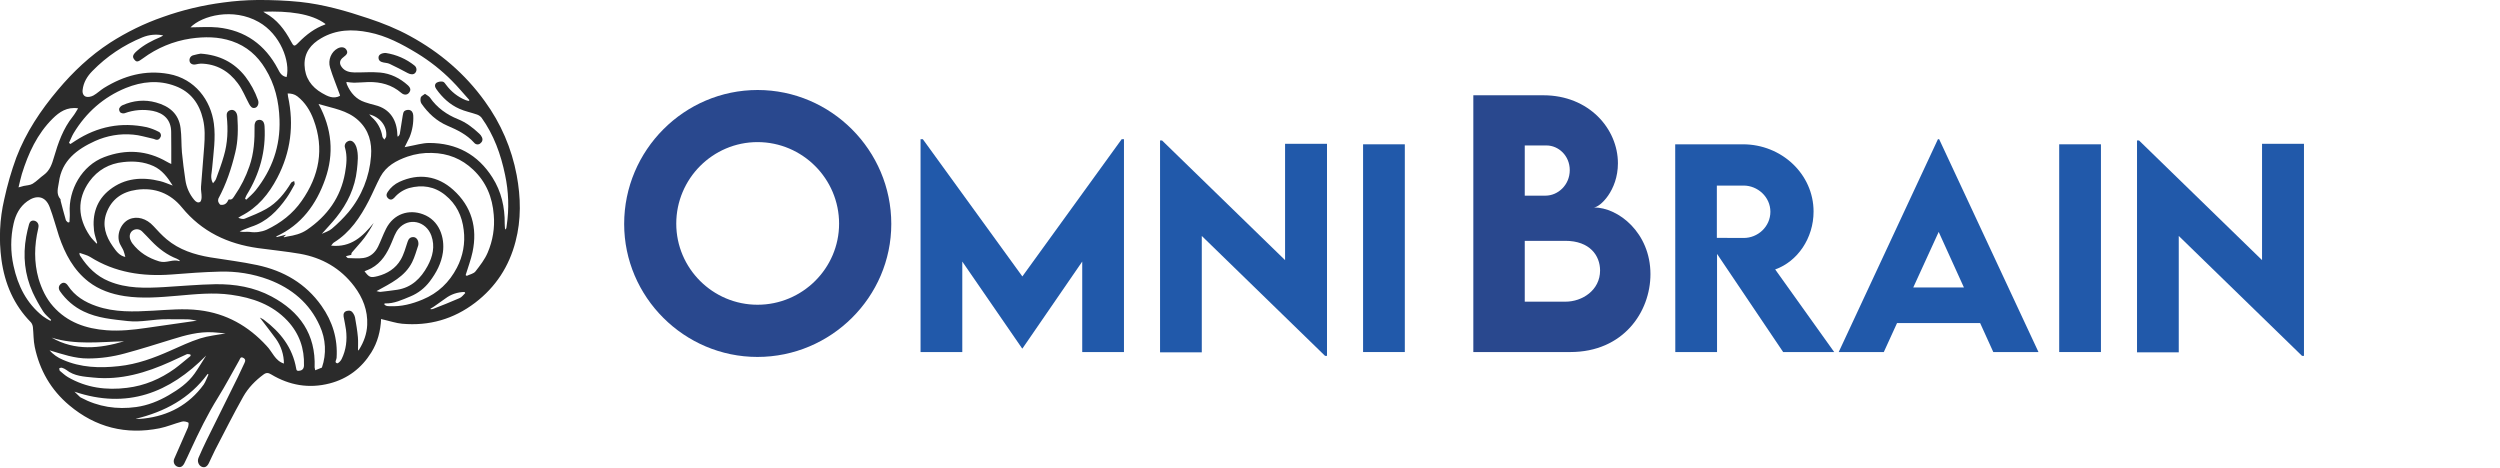
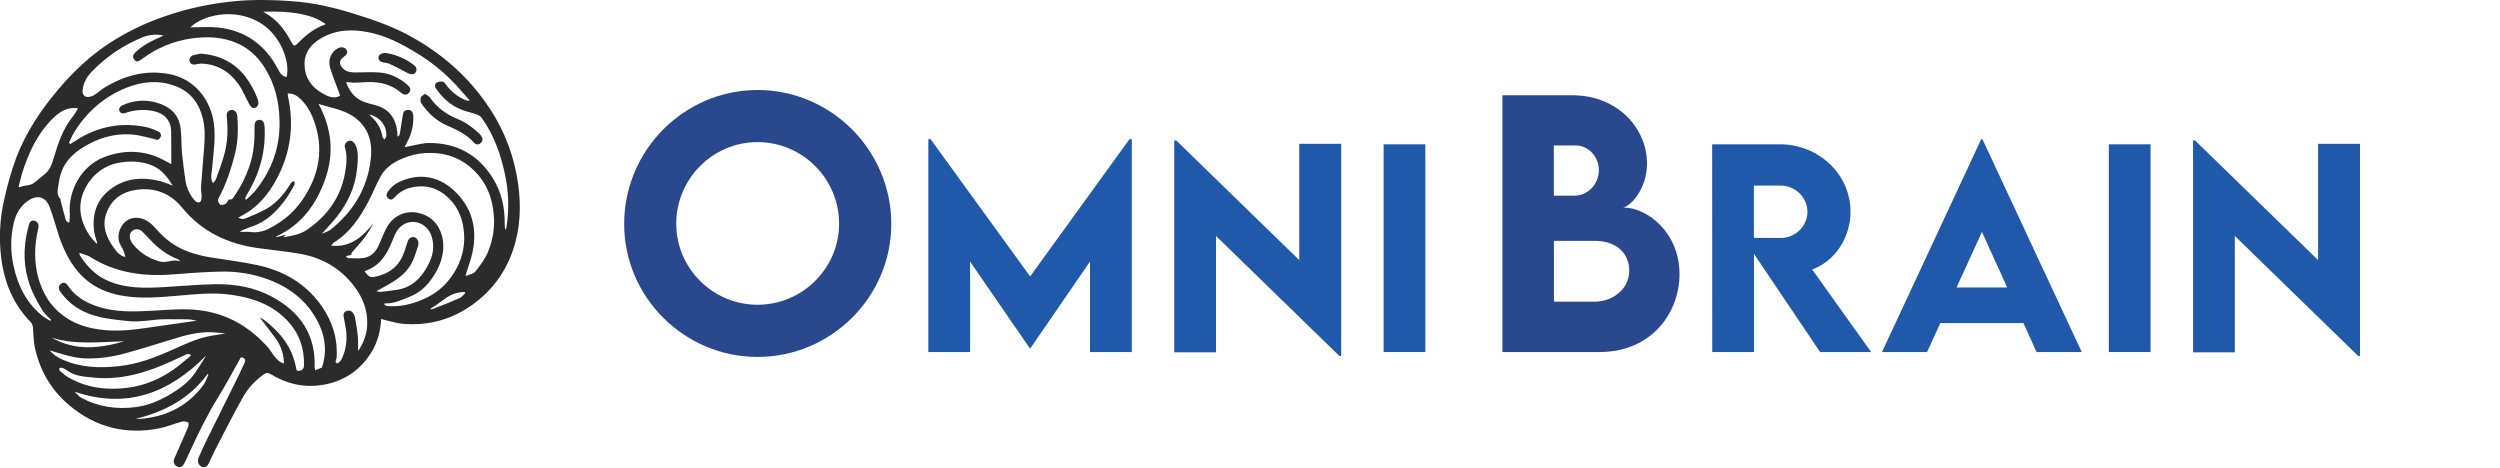
<svg xmlns="http://www.w3.org/2000/svg" version="1.1" id="Layer_1" x="0px" y="0px" viewBox="0 0 2605.5 486.9" style="enable-background:new 0 0 2605.5 486.9;" xml:space="preserve">
  <style type="text/css">
	.st0{display:none;fill:#2A3F7F;}
	.st1{fill:#2B2B2B;}
	.st2{fill:#2A2A2A;}
	.st3{fill:#29488E;}
	.st4{fill:#2159AA;}
</style>
  <path class="st0" d="M789.6,102.6c83.8,0,148,61.4,148,142.3c0,80.3-64.2,141.3-148.1,141.3c-83.8,0-147.8-61-147.8-141.3  C641.6,163.9,705.8,102.6,789.6,102.6z M789.6,317.8c42.8,0,75.6-31.9,75.6-73.4c0-41.6-32.8-73.7-75.6-73.7S714,202.7,714,244.4  C714,285.8,746.8,317.8,789.6,317.8z M1426.5,162.8h43.5v216.4h-43.5V162.8z M1388.9,162.3v221h-2l-128.5-125v121.3h-43.5V158.8h2.2  l128.2,124.7V162.3H1388.9z M1177.2,157.5v221.8h-43.5V285l-62.3,90.6h-0.3l-62.4-90.6v94.3h-43.5V157.5h2.4l103.7,143l103.5-143  H1177.2z M1861.6,269c0,2.9-0.4,5.8-1,8.6c-0.5,2.5-1.3,4.9-2.3,7.3c-1.6,4.2-4.6,8.8-9.6,14.4c-5.2,5.7-10.9,11.1-17,15.9  c-6.5,5.3-13.9,10.9-22,16.5s-16.4,11.1-25,16.2l-0.2,0.1c-8.8,5.1-19.3,10.6-31,16.4s-24,11.7-36.6,17.7  c-12.9,6.1-26.1,12-39.4,17.6s-25.8,10.6-37.3,15l-0.3,0.1c-7.9,2.7-16.6,5.6-25.9,8.6c-9.5,3-19,5.9-28.1,8.4s-17.5,4.7-25.1,6.4  c-6,1.5-12.1,2.5-18.3,3.2c-2.7,0.3-5.5,0.7-8.5,1l-14.8,1.5l3.4-13.8c1.2-4.8,1.2-9.8-0.1-14.5c-1.8-6.2-4-12.4-6.5-18.4l-4.6-11.1  l15.3-3.2c4.9-1,11.8-2.5,20.7-4.5c8.7-1.9,18-4.1,27.7-6.5c9.3-2.3,18.5-4.6,27.5-7c8.8-2.3,17-4.6,24.4-6.7s13.6-4.1,18.6-6  l0.3-0.1l0.3-0.1c7.4-2.3,16.3-5.3,26.3-9.1c10.2-3.9,20.9-8,31.7-12.5c11.1-4.6,22.2-9.2,32.8-13.8c10.8-4.7,21.1-9.2,30.5-13.5  s17.6-8.2,24.4-11.8c8.3-4.4,12.3-6.8,14.2-8l11.9-7.6c2.4-2.2,4.9-4.1,7.6-5.8c1.4-0.9,2.4-1.6,3.3-2.3c-2.3-1.3-4.6-2.5-7-3.6  c-5.3-2.4-10.8-4.4-16.4-6.1c-6.2-1.9-12.9-3.7-19.8-5.4c-6.6-1.6-13.3-2.9-19.9-3.8c-4.7-0.3-10.5-0.6-17.3-1  c-7.1-0.3-14.7-0.5-22.4-0.5s-15.7,0.2-23.7,0.5c-7.8,0.3-14.7,0.8-20.4,1.4h-0.3c-10.6,0.9-14,1.5-15,1.8c-0.5,0.1-1,0.3-1.5,0.5  l-0.2,0.1c-0.6,0.8-2.4,3.4-7.2,11.5c-5,8.5-10.8,18.2-17.7,29.5c-10.7,17.5-18,29.4-22.9,37.5c-5.2,8.6-9.1,14.8-11.5,18.5  c-2.7,4-6.3,9.5-12.8,9.5h-1.2l-1.3-0.3c-2.5-0.7-4.9-2-6.7-3.9c-3.1-3.1-4.9-7.7-5.4-14.3l-0.1-1.6l0.4-1.6c0.3-1.3,1-3.6,3.9-11  c2-5.3,4.6-11.5,7.7-18.5s6.5-14.6,10.2-22.4s7.2-15.2,10.6-21.9l2-4.4c-1.4-0.9-2.8-2-4.1-3.1c-3.3-3.1-6.1-6.7-8.4-10.6  c-2.2-3.7-3.8-7.6-5-11.6c-1.7-6.1-1.1-11.3,1.9-15.2l0.4-0.6l0.5-0.5c3.5-3.5,8.6-5.8,16-7.2c8.6-2.2,15.4-4.1,20.1-5.6  s8.1-2.6,10.3-3.5c0.4-0.2,0.9-0.4,1.3-0.6c1-1.3,2.2-3,3.3-4.6c6-10.7,11.7-20.3,16.8-28.6c3.9-6.4,7.7-11.9,11.2-16.7  c-3.6,0.2-7.8,0.4-12.6,0.7c-9.8,0.7-20.3,1.5-31.3,2.5s-22.8,2.1-34.7,3.5c-8.7,1-17.2,2-25.1,3l-16.4,2.1l5.7-15.5  c0.7-1.9,1.3-3.6,1.7-5.2c0.3-1.1,0.6-2.2,0.8-3.3l1.4-7.3l12.1-1.3c13.2-1.3,25.6-2.6,36.7-3.8c10.9-1.1,20.1-2.1,27.5-2.8h0.2  c9.5-0.7,21.3-1.2,35.2-1.5c9.3-0.2,18.7-0.3,28.1-0.3c4.6,0,9.4,0,14,0.1c14.1,0.2,27.3,0.4,39.2,0.8c12.4,0.4,21.3,1.1,27.3,2.1  c17.4,2.5,29.2,5.2,36,8.3c12.8,5.8,14.7,15.1,14.7,20.2c0,3.9-0.8,7.9-2.2,11.5c-1.8,4.3-4.5,8.1-8,11.1c-3.9,3.5-8.1,6.7-12.5,9.4  c-6.1,3.8-12.5,7.2-19.1,10.1c-8.9,4.8-20.1,10.1-33.4,15.8c-5.3,2.3-10.8,4.7-16.4,7.1c14.5,0.7,29,2.3,43.3,4.9  c17.6,3.4,33.2,8.5,46.4,15.2c9,4.3,15.2,8.6,19,13C1859.3,255.6,1861.7,262.2,1861.6,269z M1790.5,152.5l-3.6-0.4  c-14.9-1.6-33.3-2.8-54.8-3.5l-9.4-0.2c0.4,1.9,0.5,3.8,0.5,5.8c0,1.9-0.1,3.8-0.3,5.7c-0.4,2.3-1,4.5-1.9,6.6  c-1,2.5-2.3,4.9-3.6,7.3c-1.1,1.9-2.5,4.3-4.3,7.2l1.8-0.6c10.7-3.3,22.2-7.2,34.1-11.6s23-8.8,33-12.8  C1785,154.8,1787.8,153.6,1790.5,152.5z M1824.6,269c0,2.2-0.3,4.4-0.8,6.5c-0.4,1.9-1,3.8-1.8,5.5c-1,3-3.6,6.9-7.8,11.6  c-4.9,5.3-10.2,10.3-15.9,14.8c-6.4,5.2-13.5,10.6-21.4,16.1c-7.9,5.5-16,10.8-24.4,15.9c-8.7,5-18.9,10.4-30.4,16.1  s-23.7,11.6-36.5,17.6c-12.8,6-25.8,11.8-39,17.4s-25.6,10.5-37,14.8c-7.7,2.7-16.3,5.5-25.7,8.6c-9.4,3-18.6,5.8-27.7,8.3  c-9.1,2.5-17.3,4.6-24.7,6.3c-5.6,1.4-11.3,2.4-17.1,3c-2.7,0.3-5.5,0.7-8.6,1l-0.6,0.1c1.6-6.4,1.5-13.2-0.2-19.6  c-1.9-6.6-4.3-13.1-6.9-19.5l3.5-0.7c4.9-1,11.8-2.5,20.9-4.5c9.1-2,18.4-4.2,27.9-6.5c9.6-2.4,18.8-4.7,27.7-7s17.1-4.6,24.7-6.8  c7.5-2.2,14-4.3,19.4-6.3c7.7-2.4,16.7-5.5,26.9-9.3s20.9-8,32-12.6c11.1-4.5,22.1-9.1,33-13.8c10.9-4.7,21.2-9.2,30.7-13.6  c9.6-4.4,17.9-8.4,24.9-12.1c7-3.7,12.1-6.5,15.1-8.6l12.6-8c2.1-2,4.3-3.8,6.8-5.3c2.4-1.5,4.7-3.3,6.8-5.3l6-6l-5.5-5  c-3.8-2.8-8-5.1-12.3-7c-5.7-2.5-11.6-4.7-17.6-6.6c-6.5-2-13.3-3.8-20.4-5.5c-7-1.7-14.1-3-21.1-4c-4.7-0.3-10.7-0.7-17.9-1  s-14.8-0.5-22.9-0.5c-8,0-16.1,0.2-24.2,0.5c-8.1,0.3-15.1,0.8-21.1,1.5c-8.4,0.7-13.9,1.3-16.6,2c-2.2,0.4-4.3,1.5-6,3  c-1,0.7-4,5.3-9.1,13.8c-5,8.6-10.9,18.4-17.6,29.4c-10.1,16.4-17.7,28.9-22.9,37.5c-5.2,8.6-9,14.6-11.4,18c-2.3,3.5-3.9,5.2-4.5,5  c-0.8-0.2-1.5-0.7-2-1.3c-1.3-1.4-2.2-4-2.5-8c0.3-1.3,1.5-4.6,3.5-9.8s4.5-11.3,7.6-18.1c3-6.9,6.4-14.3,10.1-22.1  c3.7-7.9,7.2-15.2,10.6-21.9l7-15.6h-4c-2.4,0-4.8-1.2-7.3-3.5c-2.6-2.4-4.8-5.2-6.5-8.3c-1.7-2.9-3.1-6-4-9.3  c-0.8-3-0.8-5.2,0.3-6.6c2-2,5.7-3.5,11.1-4.5c9-2.3,16-4.3,20.9-5.8c4.9-1.5,8.6-2.8,11.1-3.8c2-0.7,3.9-1.9,5.3-3.5  c1-1.3,2.3-3.2,4-5.5c6-10.7,11.7-20.3,16.9-28.7c4.3-7.2,9.1-14.1,14.3-20.6l9.6-11.6H1659c-5,0-12.3,0.3-21.9,1  c-9.6,0.7-20,1.5-31.4,2.5c-11.4,1-23.1,2.2-35,3.5c-8.9,1-17.3,2-25.2,3c0.7-1.9,1.4-3.9,2-5.9c0.3-1.2,0.7-2.6,1-4.2l4.7-0.5  c13.3-1.3,25.5-2.6,36.7-3.8s20.4-2.1,27.4-2.8c9.4-0.7,21-1.2,34.7-1.5s27.7-0.4,41.8-0.3c14.1,0.2,27.1,0.4,39,0.8  c11.9,0.3,20.5,1,25.9,2c16.4,2.4,27.6,4.9,33.5,7.6c5.9,2.7,8.8,6.4,8.8,11.1c0,2.7-0.5,5.3-1.5,7.8c-1.3,2.9-3.2,5.5-5.5,7.6  c-3.4,3.1-7.1,5.9-11.1,8.3c-5.8,3.6-11.9,6.8-18.1,9.6c-8.7,4.7-19.7,9.9-33,15.6c-13.3,5.7-27.4,11.7-42.5,18.1l-17.6,7.6h30.2  c22.5,0.3,42.1,2.1,58.9,5.3c16.8,3.2,31.4,8,43.8,14.3c7.7,3.7,13,7.2,15.8,10.6C1823.2,260.3,1824.7,264.6,1824.6,269z   M1783.1,154.5c6.2-3.2,8.8-5.1,7.8-5.8c-4.7-2.7-14.7-4.8-29.9-6.5c-15.3-1.7-33.8-2.9-55.6-3.5l-25.7-0.5l3.5,4.5  c0.8,1.6,1.4,3.3,2,5c0.7,2.1,1,4.3,1,6.6c0,1.4-0.1,2.9-0.3,4.3c-0.3,1.5-0.7,2.9-1.3,4.3c-0.9,2.1-1.9,4.1-3,6  c-1.3,2.3-3.2,5.4-5.5,9.1c-7,10.7-11,16.9-11.8,18.6s-0.3,2.3,1.8,2c0.7-0.7,3.3-1.8,8-3.3s10.2-3.3,16.6-5.3  c11.1-3.3,22.6-7.3,34.7-11.8c12.1-4.6,23.1-8.8,33.2-12.8C1768.7,161.3,1776.9,157.7,1783.1,154.5L1783.1,154.5z M2605.4,249.3  c0.1,7.6-0.7,15.3-2.3,22.7c-2.3,10.4-4.7,20.6-7.4,30.8c-2.6,10.2-5.9,20.1-9.9,29.8c-2.7,6.6-5.3,12.9-7.8,18.9  c-2.6,6.2-5.7,12.2-9.3,17.9c-1.6,2.6-3.4,5.2-5.3,7.6c-1.9,2.3-3.8,4.4-5.9,6.5c-6.5,7-14.3,9.1-23.6,6.5  c-17.4-3.9-29.5-14.1-36.1-30.5c-4.5-11.3-7-23.4-7.6-35.5c-0.5-10.1-0.4-20.1,0.1-30.2c0.6-10.2,1.1-20.2,1.7-30.2  c0.2-8.6,0.6-17.2,0.9-25.8c0.4-8.6,0.2-17.3-0.6-25.8c0-0.7,0-1.5,0-2.6c0-1.1-0.4-2.2-1.1-3.1c-1.5,0.3-3,1-4.1,2.1  c-1.1,1.1-2.3,2.2-3.6,3.1c-2.6,2.3-4.9,5.1-6.6,8.1c-1.7,2.9-3.4,6-5,9.1c-8.3,17-15,34.7-20.2,52.9c-5.2,18.2-9,36.7-11.4,55.4  c-0.6,5.2-1.4,10.4-2.4,15.5s-1.8,10.4-2.4,15.5c0,1.5,0,3.1-0.2,4.6c-0.2,1.6,0,3.1,0.3,4.6c0.4,6.5-2.6,10-9.2,10.4  c-6.3,0.5-12.5-1.1-17.9-4.4c-5.3-3.3-9.6-8.1-12.3-13.8c-2.8-5.7-4.9-11.8-6.2-18c-1.3-6.2-2.3-12.4-3.1-18.5  c-1-6.7-1.9-13.4-2.5-20c0.1-0.4,0.3-0.7,0.4-1.1c6.2-15.7,11.4-31.8,15.6-48.2c0.6-2.2,1-4.4,1.2-6.7c0.1-2.1,0.4-4.3,0.7-6.7  s-0.9-3.9-3.7-4.6c-2.1-0.5-4.3,0.6-5.1,2.6c-0.7,0.7-1.1,1.6-1.3,2.6c-0.1,0.9-0.4,1.8-0.7,2.6c-2.5,8.8-5.4,17.4-8.7,25.8  c-0.1-11,0.2-22,0.9-33c0.6-8.9,1.1-17.6,1.5-26.1s0.9-17.1,1.5-26.1c0.3-4.8,1.2-8,2.7-9.6c1.5-1.6,4.7-2.4,9.5-2.4  c10.9-0.2,21.6,3.6,30.1,10.5c4.3,2.9,6.4,8.2,5.3,13.4c-2.6,14.7-4.2,29.5-4.9,44.4c-0.7,14.8-1.1,29.6-1.2,44.4l0.1,4.1  c0.1,1.6,0.4,3.2,1.1,4.6c1.6-5.5,3-10.8,4.2-15.8s2.4-10.1,3.7-15.3c2.6-9.3,5.5-18.7,8.6-28c3.1-9.3,6.5-18.5,10.2-27.5  c2.6-7.1,6.5-13.6,11.6-19.3c8.1-9.7,18.5-13,31.2-9.7c18.9,5.3,31,17.7,36.4,37.2c3.1,11.1,4.7,22.5,4.6,34c-0.6,11-0.9,22-1.1,33  s-0.6,22-1.1,33c-0.9,12.2-0.5,24.5,1,36.6c0,0.8,0.1,1.6,0.3,2.3c0.2,0.9,0.4,2,0.8,3.3c5.2-4.2,9.7-9.1,13.5-14.6  c3.6-5.3,6.7-10.8,9.4-16.6c12.4-24.9,22.5-51,30-77.8c0.7-1.8,1.3-3.6,1.7-5.4c0.5-1.9,1.1-3.9,1.7-6c0.9-2,3-3.1,5.1-2.6  C2604,245.4,2605.4,246.9,2605.4,249.3z M2398.9,245.7c2.8,0.7,4,2.2,3.7,4.6c-0.3,2.4-0.5,4.6-0.7,6.7c-0.2,2.3-0.6,4.5-1.2,6.7  c-4.2,16.4-9.4,32.5-15.6,48.2c-0.1,0.4-0.3,0.7-0.4,1.1c-0.7-7.8-1.2-15.5-1.4-23.3c-0.1-3.5-0.1-6.9-0.1-10.4  c3.3-8.4,6.2-17,8.7-25.8c0.4-0.8,0.6-1.7,0.7-2.6c0.1-1,0.6-1.9,1.3-2.6C2394.7,246.4,2396.8,245.3,2398.9,245.7z M2383.2,289.8  c0.2,7.8,0.7,15.5,1.4,23.3c-6.1,15.2-12.9,30.2-20.4,45.1c-1.6,3.3-3.5,6.5-5.8,9.4c-2.3,2.9-4.8,5.7-7.4,8.4  c-6.8,6.6-15.2,9.1-25.2,7.5c-10.3-1.6-18.6-5.4-24.9-11.3c-6.3-5.9-11-13.7-14.2-23.3c-2.7-8.3-4.8-16.8-6-25.5c1-3.5,2-7.1,3-10.6  c4.3-15.5,8.2-31.1,11.8-46.6c1-4.1,1.4-8.2,1.4-12.4c0.7-3.4-0.4-5.3-3.2-5.6c-3.8-0.6-6.2,0.3-7.2,2.7c-0.7,1.7-1.3,3.5-2,5.2  s-1.3,3.4-2,5.2c-1.3,5.9-2.8,11.8-4.4,17.6c0.1-2.1,0.3-4.2,0.4-6.2c0.2-13.1,0.7-25.9,1.6-38.5s2.3-24.9,4.2-37  c0.6-5.2,2.1-8.8,4.5-10.9s6.3-2.8,11.9-2.2c3.8,0.6,7.5,1.4,11.1,2.4c3.8,1.1,7.4,2.8,10.6,5c5.6,3.7,7.7,8.7,6.4,14.9  c-2.6,15.5-4.5,30.9-5.9,46.3c-1.4,15.4-1.8,30.8-1.2,46.2c0.4,9.3,1,18.6,1.6,27.9c0.6,9.2,1.9,18.3,3.7,27.3  c0.4,1.7,0.6,3.2,0.8,4.4s0.5,2.7,0.8,4.4c1.1,3.4,2.8,3.9,5.2,1.5c1.1-0.8,2.1-1.7,3.1-2.6c1-1,1.9-1.9,2.6-2.6  c4.6-4.7,8.7-10,12.2-15.6c3.4-5.5,6.6-11.3,9.6-17.2c6.1-11.8,11.8-23.6,17.1-35.6c1.7-3.7,3.2-7.5,4.7-11.2  C2383.1,282.9,2383.2,286.3,2383.2,289.8z M2329.9,96.9c3.1,2.7,4,6,2.7,9.8c-1.4,3.2-2.4,6.5-3,9.8c-0.7,3.5-1.3,6.9-1.9,10.4  c-0.6,3.7-1.5,7.3-2.7,10.9c-1.2,3.5-2.6,7-4.3,10.4c-1.7,4.2-4.8,5.7-9.2,4.8c-3.6-0.5-6.9-1.9-9.9-4c-2.8-2-4.5-5.1-5.3-9.2  c-1.5-5.1-2.6-10.3-3.6-15.4c-0.9-4.9-1.3-10-1-15c0-2.8,0-5.3-0.1-7.5c0-2.3,0.1-4.7,0.4-7c0-3.1,0.4-5.2,1.5-6.2s2.9-1.8,5.6-2.1  C2311,85.3,2321.2,88.8,2329.9,96.9z M2293.7,248.1c2.8,0.3,3.8,2.2,3.2,5.6c0,4.2-0.4,8.3-1.4,12.4c-3.6,15.5-7.5,31.1-11.8,46.6  c-1,3.6-2,7.1-3,10.6c-0.4-2.9-0.8-5.9-1.1-9c-0.8-7.2-1.3-14.4-1.6-21.4c-0.2-4.8-0.2-9.6,0.1-14.2c1.6-5.8,3.1-11.7,4.4-17.6  c0.7-1.7,1.3-3.5,2-5.2s1.3-3.4,2-5.2C2287.5,248.4,2289.9,247.5,2293.7,248.1z M2279.5,314.4c0.3,3.1,0.7,6.1,1.1,9  c-3.5,12-7.3,24-11.4,36c-1.3,3.5-2.8,6.9-4.3,10.4c-1.5,3.5-3.5,6.8-5.8,9.9c-4.7,5.9-10.6,8.7-17.4,8.5  c-18.9-0.1-32.8-8.5-41.9-25.3c-4.5-7.7-8-16-10.5-24.6c-2.5-8.6-4.5-17.4-6-26.2c-0.7-2.4-1.1-4.9-1.4-7.5c-0.2-2.4-0.7-4.7-1.4-7  c-2.7,8-5.3,15.7-8,23.3c-2.7,7.6-5.3,15.2-8,22.8c-3.5,10.5-8.1,20.5-13.6,30.1c-7.7,12.8-18.6,18.1-32.7,15.9  c-14.1-1.9-25.6-8.3-34.3-19.2c-10.8-14.7-16.6-30.4-17.1-47.3c-0.5-9.1-0.5-18.1-0.2-27c5.8-5,10.8-11,14.6-17.6  c2.8-5.7,4.5-11.8,4.9-18.1c0-2.8-1.6-4.4-4.7-5.1s-5.5,0.8-7.2,4.2c-1.4,3.1-3.1,6.1-5,8.9c2.6-14.7,7.4-28.9,14.3-42.1  c1.6-3.4,3.6-6.6,5.8-9.6c2.3-3,4.7-5.9,7.4-8.6c7.1-8,15.2-13.3,24.3-16c9.5-2.7,19.3-3.7,29.1-2.7c5.8,0.6,11.5,1.8,17.1,3.7  c5.8,2,10.8,5.6,14.6,10.4c1.7-1.4,2.6-2.8,2.8-4.2c0.2-1.4,0.6-2.8,1.2-4.1c2-4.8,5.4-7.8,10.1-8.9c4.8-1.1,9.7-1.2,14.5-0.2  c4.8,1.1,9.4,2.9,13.6,5.5c3.8,2.7,5.6,6.8,5.3,12.3c-2.9,15.5-5,31-6.4,46.5c-1.3,15.5-1.4,31-0.2,46.5c0.8,10.3,2,20.6,3.5,30.9  c1.5,10.3,3.9,20.5,7.1,30.4c0.8,4.3,2.7,8.3,5.3,11.8c1.5-0.6,2.9-1.6,3.8-2.9c0.8-1.2,1.6-2.4,2.3-3.4c3.6-5.4,6.8-11.2,9.3-17.1  c2.5-5.9,4.8-11.8,6.8-17.6c4-11.1,7.9-22.2,11.7-33.5c1.9-5.5,3.6-11.1,5.2-16.8c-0.2,4.6-0.3,9.3-0.1,14.2  C2278.3,300,2278.8,307.1,2279.5,314.4z M2176.7,264.3c1-5.5,1.2-11.2,0.8-16.8c0-6.2-1.1-12.3-3.3-18c-2.3-5.7-5.3-11-9-15.9  c-1.7-2.6-4-4.7-6.8-6.1c-2.8-2-5.4-2-7.7,0.1l-4.6,3.2c-4.7,4.1-8.8,9-12,14.3c-3.2,5.3-5.8,11-7.8,16.9  c-11.6,30.1-15.4,62.6-11.2,94.6c1.1,12.2,4.6,24.1,10.3,35c2.3-0.8,4.4-2.2,6.1-4c1.4-1.6,2.9-3.2,4.6-5c4-4.7,7.5-9.8,10.6-15.1  c3-5.2,5.9-10.7,8.6-16.6c3.6-8.2,6.8-16.6,9.5-25.2c2.7-8.4,5.3-16.8,7.9-25.1C2174.3,275.2,2175.7,269.8,2176.7,264.3z   M2081.6,255.4c3.1,0.7,4.7,2.4,4.7,5.1c-0.4,6.3-2.1,12.5-4.9,18.1c-3.8,6.7-8.8,12.6-14.6,17.6c0.3-7.5,0.9-15,1.9-22.4  c0.2-1.8,0.5-3.6,0.8-5.4c1.9-2.8,3.6-5.8,5-8.9C2076.1,256.2,2078.5,254.8,2081.6,255.4z M2069.4,268.6c-0.3,1.8-0.6,3.6-0.8,5.4  c-0.9,7.4-1.5,14.8-1.9,22.4c0,0-0.1,0.1-0.1,0.1c-5.9,4.9-12.4,9-19.5,12.1c-1.6,0.7-3.2,1.1-4.9,1.4c-1.6,0.2-3.3,0.3-4.9,0.3  c-15.2-0.5-27.2-5.2-36.1-14c-8.6-8.4-14.8-19.1-17.7-30.8c-0.7-3.4-1.4-6.8-1.9-10s-1.2-6.4-1.9-9.5c-1.7,4.9-3.1,9.9-4.2,15  c-1.1,5.2-2.4,10.4-3.7,15.5c-2.6,12.1-5.3,24.2-8.1,36.2c-2.8,12.1-4.9,24.4-6.5,36.7c-0.7,4.8-1.3,9.8-1.9,14.7  c-0.6,5-1.2,9.9-1.9,14.7c-0.6,5.5-2.5,9.6-5.8,12.2s-7.4,3.6-12.6,3c-11.4-1.2-19.7-6.8-25-16.7c-3.2-5.4-5.4-11.3-6.4-17.5  c-4-15.4-7.2-30.8-9.6-46.1c-2.4-15.4-3.4-31.1-2.9-46.7c0.6-10.3,1-20.7,1.4-31c0.4-10.3,1.7-20.5,4-30.5c1.6-7.2,3.9-12,6.8-14.3  c2.9-2.3,8.1-3.3,15.7-3c9.7,0.4,19.1,3.1,27.5,7.9c5.2,3.4,7.7,8.5,7.4,15.4c-1.3,9.3-2.3,18.7-3,28.2s-1.7,19-3,28.7  c-0.6,7.2-0.7,14.5-0.2,21.7c0.4,7.4,0.3,14.8-0.2,22.2c1.7-4.1,3-8.4,4-12.7c1-4.3,1.8-8.7,2.4-13.2c2.6-11.1,5.1-21.9,7.6-32.6  c2.5-10.9,5.5-21.6,9.1-32.1c1.3-3.8,2.8-7.5,4.5-11.2s3.3-7.3,5-11.2c4-6.9,9.9-9.9,17.4-9c13.1,1.2,23,8.1,29.7,20.8  c2.8,6,4.8,12.3,5.9,18.8c1.1,6.6,1.6,13.2,1.3,19.9c0.1,4.5-0.1,8.9-0.3,13.2c-0.3,4.3-0.6,8.5-0.9,12.6c0,2.8,0.1,5.6,0.4,8.5  c0.2,2.9,0.8,5.8,1.9,8.5c1.1,2.8,2.8,3.4,5.2,2c1.7-1.1,3.5-2,5.4-2.9c2-1,3.8-2.3,5.4-4c4.4-4.2,8.7-8.4,12.7-12.8  C2066.2,273,2067.9,270.9,2069.4,268.6z" />
  <g id="XMLID_1_">
    <g>
      <path class="st1" d="M235.1,347.5c-4.3-0.4-8.8-0.9-13.3-1.2c-14.6-0.8-28.5,3-42.3,7.3c-16.5,5.1-32.9,10.3-49.6,14.8    c-12.4,3.4-25.2,5.2-38.1,5.2c-13.8,0.1-26.8-4.5-40.2-8.5c3.8,4.3,8.5,7.6,13.8,9.8c18.8,8.3,38.5,8.9,58.5,6.7    c19-2,36.5-8.5,53.8-16.2c10.2-4.5,20.3-9.3,30.9-12.7C217.1,350,226.2,349.1,235.1,347.5z M295.6,246.9l0.4,0.4    c1.2-0.3,2.3-0.6,3.5-0.8c7.2-1.1,14.2-2.8,20.4-7c21.2-14.5,35.2-33.8,39.7-59.3c1.5-8.6,2.5-17.4,0-26.1    c-0.9-2.5,0.2-5.3,2.5-6.6c2.8-1.7,5.1-0.7,7,1.4c1,1.3,1.8,2.8,2.3,4.3c2.5,7.8,1.4,15.8,0.6,23.7c-2,18.7-9.9,35.2-21.6,49.8    c-4.8,5.9-10,11.4-15,17c3.5-1.7,7.5-2.8,10.4-5.3c6.2-5.2,12-11,17.3-17.2c13.8-16.6,22-37,23.6-58.5    c1.1-14.3-2.3-27.2-13.3-37.3c-11.5-10.6-26.5-12.5-41.4-17c14,25.7,16.3,51.8,6.9,78.4c-9.2,26.1-24.7,47.6-51,59.6    c0.1,0.2,0.4,0.5,0.5,0.7c2.9-0.8,5.9-1.5,9.7-2.5C297.4,245.5,296.5,246.2,295.6,246.9z M217.3,390.3c-0.3-0.2-0.6-0.4-0.9-0.6    c-18.7,25.6-44.8,39.5-75.1,46.8c2.9,0.2,5.8,0.1,8.6-0.3c25.8-2.9,47-14.3,62.4-35.4C214.4,397.7,215.5,393.9,217.3,390.3z     M538.5,182.6c4.3,23.2,4.8,46.3-1.2,69.1c-6.7,25.9-20.6,47.4-42.1,63.8c-22.6,17.2-48,24.4-76.1,21.9    c-6.3-0.6-12.4-2.7-18.6-4.1c-1.1-0.2-2.3-0.5-3.3-0.9c-0.6,12.7-3.7,24.4-10.2,34.9c-10.2,16.4-24.6,27.4-43.4,32.3    c-21.7,5.6-42,2-61-9.4c-2.8-1.7-4.9-2.1-7.8,0c-8.7,6.4-16.1,14-21.3,23.2c-10.3,18.3-19.7,37.1-29.4,55.7    c-2.2,4.3-4.1,8.9-6.3,13.3c-1.9,4.1-4.6,5.4-7.7,4c-3.1-1.4-4.8-5.6-3.2-9.3c2.7-6.1,5.4-12.3,8.4-18.3    c10.9-21.9,21.7-43.9,32.6-65.8c2.4-4.9,4.6-9.8,6.9-14.7c1.1-2.2,1.2-4.1-1.4-5.4c-2.8-1.5-3.2,1.1-4,2.5    c-7.4,13-14.3,26.2-22.2,38.9c-10.9,17.5-19.9,36-28.6,54.8c-2.2,4.6-4.2,9.4-6.6,14c-2,3.7-4.5,4.5-7.7,3c-2.9-1.5-4-5-2.7-8    c4.7-10.9,9.6-21.7,14.3-32.6c0.6-1.6,0.9-4.9,0.4-5.1c-2-0.9-4.6-1.6-6.7-1c-7.9,2.1-15.5,5.4-23.4,7c-35,6.9-66.5-0.9-94-24    c-19.2-16.1-30.9-36.6-36-60.9c-1.4-6.6-1.2-13.7-1.9-20.5c-0.2-1.8-0.9-3.6-2-5c-18-18.2-27.4-40.5-30.8-65.4    c-2.8-20.9-1.9-42.2,2.9-62.8c3.2-14.8,7.4-29.4,12.6-43.6c10-26.2,25.4-49.3,43.4-70.6c15.8-18.8,33.6-35.6,54.2-49    c17.3-11.1,35.8-20.2,55.2-26.9c20.4-7.3,41.5-12.3,63-15.1C244.6,1,256.4,0.1,268.1,0c14.9-0.1,29.9,0.5,44.7,2    c24.3,2.6,47.8,9.3,71,17.1c15.1,5,29.8,10.9,43.6,18.5c31,16.9,57.2,39.2,77.9,68C522,128.5,533.3,154.8,538.5,182.6z M528.1,235    c2.6-17.5,2-35.4-1.7-52.7c-4.4-21.4-11.7-41.7-24.5-59.6c-1.3-1.6-3.1-2.8-5-3.4c-6-2.1-12.4-3.3-18.1-5.9    c-10-4.4-17.8-11.7-24.1-20.6c-1.7-2.3-2-5.1,0.5-6.7c1.9-1,4.1-1.4,6.2-1c1.4,0.2,2.6,2,3.6,3.4c5.2,7,12.1,12.5,20.2,15.8    c1.1,0.4,2.3,0.7,3.5,0.9c0.1-0.3,0.4-0.7,0.5-0.9c-6.1-6.7-11.9-13.8-18.3-20.2c-10.9-11-23.1-20.6-36.4-28.7    c-15.7-9.5-31.8-18.1-50-21.7c-17.3-3.5-34.1-3-49.7,6.1c-10.7,6.2-17.8,14.9-17.4,28.1c0.4,13.2,7.1,22.7,18.2,29.1    c5.6,3.2,11.7,6.6,18.8,2.9c-0.2-0.5-0.3-1.1-0.4-1.7c-3.3-9.3-7.2-18.3-10-27.7c-2.5-8.1,1.4-16.6,7.8-20c3.7-2,7.4-1.5,9.1,1.2    c1.9,2.9,1.1,4.9-3,7.9c-4.1,3-4.6,6.7-1.6,10.5c3.3,4.3,8.1,5.3,13.2,5.4c8.9,0.1,17.8-0.7,26.6,0.1c11,1,20.8,5.9,29,13.3    c3,2.8,3.3,5.2,1.1,7.9c-1.9,2.3-5.1,2.5-8,0c-9.9-8.5-21.4-11.5-34.1-11.3c-5.1,0.2-10.1,0.6-15.1,0.7c-2.6,0-5.2-0.5-8-0.8    c0.1,1,0.3,1.9,0.6,2.8c3.8,8.6,9.5,15.3,18.7,18.3c3.6,1.2,7.1,2.2,10.7,3.1c15.9,3.9,22.7,16.2,23.1,30.5c0,0.8,0.2,1.6,0.4,2.4    c1.1-0.7,1.9-1.8,2.2-3.1c1-6.2,1.9-12.5,3-18.8c0.3-1.7,0.6-3.8,1.7-4.8c1.5-1.1,3.4-1.5,5.2-1.2c2.7,0.6,3.9,2.9,4.1,5.7    c0.4,7.7-0.9,15.4-3.8,22.6c-1.6,3.2-3.3,6.6-5.2,10.5c1.6-0.4,2.8-0.6,3.9-0.8c7.3-1.3,14.6-3.6,21.9-3.6    c28.3,0.1,50.5,12,65.7,36c9.3,14.6,13,30.9,12.8,48.1c0,1.8,0.2,3.6,0.4,6.2c0.9-1,1.2-1.2,1.3-1.5    C527.8,236.8,528,235.9,528.1,235z M508.3,263.2c5.3-12.4,7.5-25.8,6.3-39.2c-1.4-18.4-7.9-34.3-21.4-47.1    c-12.1-11.5-26.5-17.2-43.1-17.5c-8.6-0.3-17.2,1-25.4,3.8c-11.7,4.1-22.2,9.8-28.3,21.1c-4.3,8.1-7.8,16.6-12,24.8    c-8.9,17.2-19.5,33.2-36.5,43.7c-1,0.6-1.6,1.8-2.8,3.2c20.7,2.2,33-9.6,44.3-23.6c-2.8,5.4-6,10.5-9.6,15.4    c-4,5.3-8.7,10.1-13,15.3c-0.6,0.6-0.6,1.9-0.7,2.5c-2,0.5-3.8,0.9-5.6,1.4c0.9,1.3,1.7,2,2.6,2c5.2,0.1,10.6,0.6,15.6-0.1    c7.1-1,12.2-5.5,15.3-11.8c3-6.1,5.2-12.5,8.3-18.6c8-15.9,24-20.6,38.5-15.2c17.2,6.3,22.9,24.3,20.8,39.7    c-1.6,11.4-6.9,21.3-13.7,30.3c-5.2,6.9-12.1,12.3-20.1,15.6c-8.6,3.5-17.1,7.7-26.7,7.3c-0.2,0-0.3,0.4-0.7,0.7    c1.3,2.2,3.6,2.2,5.8,2.2c12,0.6,23.2-2.3,34.2-6.9c16.2-6.7,27.9-18,35.8-33.2c6.3-12,8.8-25.7,7.1-39.2    c-1.7-14.8-7.7-27.2-19.4-36.6c-11.2-9-23.9-10.9-37.6-7.2c-5.9,1.8-11.2,5.2-15.2,9.9c-1.9,2-4,3.1-6.5,0.9    c-2.2-2-2.2-4.2-0.6-6.7c3-4.6,7.3-8.3,12.3-10.6c20.2-9.3,39.9-6.2,56,8.3c19.2,17.2,25.5,39.6,20.2,64.8    c-1.7,8.2-4.8,16.1-7.2,24.1c0.4,0.3,0.8,0.6,1.2,0.8c3-1.5,7.1-2.2,9-4.6C500.4,276.6,505.3,270.3,508.3,263.2z M484.9,305.4    c-0.3-0.4-0.5-0.7-0.8-1.1c-7.2,0.1-14.1,2.4-19.8,6.7c-3.8,2.8-7.7,5.5-11.6,8.2c-1.2,0.9-2.7,1.7-4.1,2.5h0    c0.1,0.2,0.2,0.4,0.3,0.6c0.8,0,1.6-0.1,2.3-0.3c9.2-3.6,18.5-7.2,27.5-11.2C481.2,309.9,482.9,307.3,484.9,305.4z M445.6,277.3    c5.4-9.9,7.9-20.5,4-31.6c-5.5-15.5-24-19.5-34.3-7.2c-3.3,4-5.1,9.4-7.2,14.4c-4.6,11-10.4,20.9-21.3,26.8c-2.2,1.2-4.6,2-6.9,3    c4.9,6.4,6.1,7,13.7,5.1c10.1-2.6,18.8-8.1,24-17.1c3.3-5.6,5.1-12.4,7.2-18.7c1-3,2.6-4.9,5.8-4.9c2.8-0.1,5.1,2.5,5.4,5.7    c0.2,1,0.1,1.9-0.1,2.9c-2,5.9-3.6,12-6.4,17.6c-7.5,15-22.2,21.9-37.1,30.1c2,0.4,3,0.9,4.1,0.8c5.8-0.6,11.6-1.4,17.4-2.2    C429,299.7,438.7,290,445.6,277.3z M402.5,142.1c1.2-10.3-6.2-20.1-17.7-22.9c1.3,1.4,1.9,2.1,2.5,2.8c6,5.2,10,12.4,11.2,20.3    c0.2,1.2,1.4,2.1,2.1,3.2C401.2,144.4,402.4,143.3,402.5,142.1z M382.7,338.6c0.7-15.1-4.6-28.4-13.5-40.2    c-14.3-18.9-33.5-29.8-56.5-33.9c-14.5-2.5-29.1-3.9-43.6-5.9c-31.7-4.4-58.7-17-79.5-42.4c-11.9-14.6-28.2-21.1-47.3-18.4    c-15,2.1-26.1,9.8-31.4,24.3c-4.6,12.7-0.7,24.2,6.7,34.7c3.3,4.7,6.7,9.7,13,11c-0.5-2.2-1.1-4.4-1.9-6.6c-1-2.4-2.6-4.6-3.7-7    c-4.1-9,0.6-21.5,9.5-25.6c8.3-3.8,18.2-0.9,25.4,7c4.4,4.8,8.8,9.6,13.8,13.8c13.1,11,28.9,16,45.4,18.8    c16.4,2.7,32.9,4.6,49.1,8.1c27.4,5.9,50.4,19.1,66.9,42.5c11.5,16.3,17,34.3,15.7,54.3c-0.1,1.9-2.6,4.6,0.5,5.5    c1.2,0.3,3.8-2.4,4.7-4.3c4.8-9.7,5.9-20.1,4.6-30.6c-0.6-4.6-1.7-9.2-2.5-13.8c-0.4-2.8,0.4-5.1,3.5-5.9s5.2,0.2,6.7,2.8    c0.8,1.2,1.4,2.6,1.7,4c1.2,6.9,2.4,13.7,3,20.6c0.4,4.5,0.1,9.1,0.1,14c0.5-0.5,1.1-0.9,1.3-1.3    C379.2,356.3,382.3,347.9,382.7,338.6z M339,25.5c0.1-0.1,0.1-0.4,0.1-0.6c-14.7-10.9-38.5-13.6-64.7-12.7c0.6,0.5,1.3,1,2,1.4    c12.3,6.7,20.3,17.3,26.8,29.4c3,5.6,3.5,5.9,8,1.3C319.2,36.1,328.1,29.3,339,25.5z M335.5,383.1c4.9-14.2,4.1-29.8-2.2-43.4    c-10.6-23.8-29.3-39.2-53.3-48.3c-16.4-6.1-33.9-8.9-51.4-8.3c-16.7,0.4-33.4,1.7-50.1,3c-30,2.2-58.6-2-84.5-18.3    c-3.2-2-7.2-2.8-11.2-4.3c0,0.7,0.1,1.3,0.2,2c0.2,0.6,0.5,1.1,0.9,1.6c7.4,11.4,16.7,20.7,29.6,26c18.7,7.8,38.1,7.2,57.6,6.1    c17.8-1,35.5-2.7,53.3-3c20.4-0.3,40.4,3.1,58.6,12.8c29.4,15.7,46.2,39.4,44.9,73.9c0.1,1,0.3,2,0.6,3    C330.9,384.9,332.9,384.1,335.5,383.1z M314.4,209.4c18.3-26.1,23.8-54.3,12.4-84.7c-3.5-9.4-8.8-18-16.9-24.3    c-3-2.3-6.4-3-10.1-3c0.1,1.1,0.2,2.1,0.4,3.2c6.4,29.6,2.8,57.9-11.2,84.7c-8.8,16.8-20.4,31.1-37.9,39.9c-1,0.6-1.9,1.2-2.8,1.8    c2.5,0.9,5,1.7,6.8,0.9c7.7-3.1,15.4-6.2,22.5-10.2c11.2-6.4,19.2-16.3,25.8-27.2c0.6-0.9,2.1-1.2,3.2-1.8    c0.1,1.2,0.8,2.8,0.4,3.6c-2.6,4.7-5.2,9.5-8.3,13.9c-9.5,13.5-20.7,25-37.1,30.2c-3.9,1.3-7.7,3.1-11.8,4.7    c3.6,1.2,7.1,0.1,10.6,0.6c5.9,0.9,12,0.1,17.5-2.3C292.6,232.4,305.1,222.8,314.4,209.4z M316.8,381.1    c0.6-17.9-4.9-33.6-17.2-46.8c-15.9-16.9-36.5-24-58.8-27.1c-18.5-2.6-37-0.6-55.5,1c-18.5,1.6-37,3.2-55.5,0.4    c-13.6-2.1-26.5-6.5-37.5-15c-15.7-12.2-24.5-29-30.8-47.4c-3.3-10.1-5.9-20.3-9.7-30.3c-4.7-12.4-14.4-12.6-23.4-6.1    c-7.9,5.7-12.1,13.9-14.2,23.1c-3.3,14.5-3.3,29.6-0.1,44.1c4.5,20.8,13.5,39,30.5,52.5c2.5,1.8,5.2,3.5,8,4.9    c0.2-0.4,0.4-0.6,0.7-1c-2.8-2.9-6.2-5.5-8.3-8.8c-4.1-6.4-7.7-13-10.9-19.8c-8.4-18.6-10.4-38.1-6.8-58.2c0.8-4.3,1.8-8.7,3-13    c0.8-2.7,2.7-4.3,5.8-3.5c2.8,0.8,4.5,3.5,4,6.4c-0.1,0.6-0.1,1.2-0.3,1.8c-4.1,17.4-4.5,34.9,0.4,52.2    C43.4,301,48,311,55.4,319.3c14.8,16.7,34.3,23.3,55.8,24.9c13.8,1,27.4-0.4,41-2.4l53-7.6c-3.3-0.5-6.6-1.4-9.9-1.4    c-7.1-0.2-14.3,0-21.3-0.1c-13.7-0.2-27,3.5-41,1.9c-15.7-1.8-31.3-3-45.8-10c-9.9-4.7-18.4-12-24.7-21.1c-2-3-1.4-6,1.3-7.9    c2.3-1.7,5-1,7,2.1c7.2,10.9,17.7,17.2,29.6,21.3c19.2,6.7,39.1,5.9,59,4.8c16.1-0.9,32.1-2.5,48.3-0.5    c28.1,3.4,51.1,16.4,70.1,37.1c6.1,6.2,8.8,15.6,18.1,18.5c0-9.1-2.9-18.1-8.2-25.6c-5.3-7.4-11.2-14.7-16.9-22.3    c1.4,0.6,2.8,1.3,4.1,2.2c17.3,12.9,30,29,33.8,50.9c0.3,1.5,0.4,2.5,2.6,2.4C314.5,386.3,316.6,384.8,316.8,381.1z M298.7,80.3    c4-16.2-6.5-44.7-29.1-57.4c-26.7-15.1-58.9-6.7-71.1,5.6c9.7,0,19.2-0.8,28.4,0.1c28.6,3,49.4,18,62.7,43.2    C291.7,76.1,293.8,79.5,298.7,80.3z M266.5,198.3c17.1-21.6,25.8-45.9,24.8-73.7c-0.6-19-4.8-36.8-14.8-53    c-8.2-13.6-19.5-23.5-34.8-28.7c-14.2-4.8-28.4-4.8-43.1-2.7c-18,2.7-35,9.8-49.6,20.6c-5.3,3.9-6.6,4.2-8.9,1.4    c-2.5-3-1.8-5.3,2.8-9.3c7.2-6.3,15.6-10.6,24.4-14.3c1-0.5,1.9-1,2.8-1.7c-7.2-1.5-14.7-0.8-21.6,2c-19.6,8-37.4,19.9-52.2,35.1    c-5.3,5.4-9.3,11.7-10.2,19.8c-0.4,3.4,0.9,6.2,3.6,7c2.2,0.7,5.5-0.1,7.7-1.3c3.9-2.2,7.1-5.4,10.9-7.8    c20.8-12.8,42.9-19.1,67.6-14.6c27.4,5,43.8,27.4,47,51.7c2,15.2-0.4,30.2-1.7,45.3c-0.2,5.4-2.7,11.2,0.8,16.9    c1.2-1.6,2.5-2.8,3.1-4.4c2.9-8,5.9-15.9,8.2-24.1c4-13.5,4.5-27.4,3-41.5c-0.3-2.8,0.6-5.2,3.7-6.2c3.7-1.2,7,1.6,7.4,6.8    c0.8,12.5,0.8,25-2.2,37.3c-4,16.7-9.4,32.9-17.6,48.1c-0.4,1.1-0.4,2.3-0.1,3.4c0.5,1.1,1.1,2,1.9,2.9c4.1,0.9,6.9-1,8.5-4.8    c0.1-0.3,0.6-0.8,0.7-0.7c3.5,0.9,4.6-2,6-4c6.5-9.4,11.6-19.6,15.3-30.4c4.8-13.6,5.6-27.7,5.4-42c-0.1-1.9,0.5-3.7,1.5-5.2    c1.3-1.1,3-1.5,4.7-1.2c3.1,0.7,4,3.5,4.2,6.4c1.6,26.1-5.1,49.9-18.7,71.9c-0.7,1.3-1.2,2.6-1.6,3.9c0.4,0.3,0.9,0.6,1.3,0.9    C260.1,204.9,263.6,201.9,266.5,198.3z M214.9,370.5c0,0,0.1-0.1,0.1-0.1h0C214.9,370.5,214.9,370.5,214.9,370.5    c-38.3,38.9-82.4,56.3-137.3,37.7c2.2,2.1,3.8,3.7,5.4,5.2c0.3,0.4,0.7,0.6,1.2,0.9c18.2,9.8,37.6,12.7,57.8,9.9    c12.1-1.7,23.3-6.2,33.8-12.3c10.3-6,20.1-12.8,27.1-22.7C207.1,383.2,210.9,376.7,214.9,370.5z M212.8,152.8    c0.7-9.5,1-19-1.2-28.4c-3.8-16.4-12.8-28.7-28.8-34.7c-17.4-6.6-34.9-4.8-51.7,2c-23.2,9.5-41.3,25.5-54.3,47    c-1.9,3.1-3.2,6.8-4.9,10.2c0.5,0.4,1,0.8,1.5,1.2c1.7-1.2,3.5-2.2,5.2-3.4c23-14.9,47.8-19.8,74.5-14.1c4.2,1.1,8.2,2.6,12,4.6    c2.1,0.8,3.2,3.1,2.4,5.2c-0.1,0.2-0.1,0.3-0.2,0.5c-1.2,2.5-3.2,3.5-5.9,2.3c-1-0.4-2-0.7-3.1-0.9c-6.5-1.4-13-3.5-19.6-4    c-13.6-1.3-27.3,1.1-39.7,6.7c-18.8,8.6-34.6,20.3-37.6,42.8c-0.8,5.9-3.3,12.2,1.6,17.8c0.3,0.4,0.1,1.2,0.2,1.7    c1.7,6.7,3.5,13.4,5.4,20c0.3,1,1.5,1.7,2.3,2.6l1.5-0.4c0.1-3.2,0.5-6.4,0.3-9.6c-1.5-23.8,12.5-49.4,36-58.2    c22.5-8.5,44.4-7.2,65.4,5c1.4,0.9,3,1.5,4.4,2.2v-16.5c0-5.6-0.1-11.1-0.1-16.6c0-13.1-7.8-19.9-19-22.2    c-9.9-1.9-20-1.1-29.5,2.4c-1.5,0.4-3.2,0.1-4.5-0.8c-1-1.1-1.4-2.6-1.2-4c0.7-1.6,2-2.9,3.6-3.6c11.2-4.9,22.9-6.1,34.8-2.8    c13.8,3.8,23.7,11.7,25.6,26.7c1.1,8.3,0.7,16.8,1.4,25.2c0.9,9.7,2.2,19.3,3.6,28.9c1.1,7.7,4.3,14.9,9.3,20.8    c1.7,2,3.8,3.3,5.9,2.1c1.2-0.6,1.7-3.3,1.7-5.1c0.1-3.6-0.9-7.2-0.6-10.8C210.7,180.6,211.8,166.7,212.8,152.8z M198.7,370.9    L198.7,370.9c-0.1-0.5-0.2-1-0.3-1.5c-1.2-0.1-2.8-0.7-3.8-0.2c-5.7,2.5-11.2,5.3-16.9,7.8c-25.5,11.5-51.8,19.4-80.3,16.5    c-9.8-1-20-1.4-28.3-8c-1.4-1-2.9-1.7-4.5-2.2c-0.8-0.3-1.9,0.2-2.8,0.4c0.1,0.9,0,2.2,0.6,2.8c2.8,2.3,5.4,4.8,8.5,6.6    c19.1,11.1,40,13.8,61.5,11.1c18.3-2.2,34.9-9.3,49.8-20C187.9,380,193.2,375.3,198.7,370.9z M187.1,272.2    c0.1-0.3,0.1-0.6,0.1-0.9c-0.9-0.6-1.8-1.1-2.8-1.6c-10.4-4-19-10.6-26.6-18.5c-3.3-3.3-6.4-6.9-9.8-10.1    c-2.6-2.5-6.6-2.9-9.6-0.9c-3,2-4,5.9-2.5,9.6c0.5,1.4,1.2,2.7,2,3.8c7.2,9.5,16.6,15.3,28,18.8    C173.5,274.7,180.1,269.7,187.1,272.2L187.1,272.2z M167,188.8c4.1,1,8,2.8,13,4.6c-5.5-8.8-11.1-16.2-20-20.3    c-10.1-4.6-20.6-5.4-31.4-4.2c-14.8,1.5-26.8,8.3-35.5,20.3c-13.2,18.5-11.9,38.2,0.4,56.4c1.9,3,4.7,5.5,7.2,8.3l0.6-0.6    c-1.1-4.3-2.8-8.5-3.3-12.8c-2-17,2.6-31.9,16.3-42.7C130,185.5,148.1,184.1,167,188.8z M129.4,355.7c-25.3,0.6-50.7,4-75.6-3.8    C78.4,365.9,103.7,363.3,129.4,355.7z M81.4,112.9c-11.6-1.7-19.5,3.8-26.4,10.6c-16.3,16.1-25.5,36.3-32.2,57.8    c-1.3,4.4-2.3,9-3.5,14c2.5-0.7,4-1.2,5.4-1.5c3.1-0.7,6.7-0.7,9.3-2.3c4.3-2.6,7.7-6.4,11.8-9.3c6.2-4.6,8.4-11.3,10.4-18.2    c4.4-15.1,9.6-30,19.7-42.6C78,118.8,79.5,115.9,81.4,112.9z" />
      <path d="M215,370.4c0,0-0.1,0.1-0.1,0.1C214.9,370.5,214.9,370.5,215,370.4L215,370.4z" />
    </g>
    <g>
	</g>
  </g>
  <g id="XMLID_2_">
    <g>
      <path class="st2" d="M268.9,104.3c1.2,3.2-0.1,7.1-2.8,8c-3.4,1.1-5-1.4-6.4-3.8c-3.9-7.2-6.9-15.1-11.8-21.6    c-9.5-12.9-22.3-20.3-38.5-20.6c-1.8,0.1-3.6,0.4-5.3,0.8c-3.1,0.7-6-0.6-6.5-3.3c-0.6-2.7,1-5.5,3.8-6.2c2.9-0.9,5.8-1.3,7.7-1.7    c19.7,1.4,34.9,9.1,46.5,23.8C261.3,87.2,265.8,95.5,268.9,104.3z" />
    </g>
    <g>
	</g>
  </g>
  <g id="XMLID_4_">
    <g>
      <path class="st2" d="M502.2,142.9c1.3,2.6,0.5,5-1.8,6.7c-1.9,1.5-4.7,1.1-6.2-0.8c-7.6-8.5-17.4-13.3-27.7-17.7    c-11.5-4.9-20.3-13.1-27.3-23.2c-1.1-1.6-1.2-4.3-0.7-6.3c0.4-1.4,2.5-2.3,4.4-3.8c2.1,1.5,4.1,2.4,5.2,3.9    c7.4,10.6,17.3,17.7,29.2,22.5c8.5,3.4,15.6,8.9,22.2,15.1C500.6,140.2,501.5,141.5,502.2,142.9z" />
    </g>
    <g>
	</g>
  </g>
  <g id="XMLID_3_">
    <g>
      <path class="st2" d="M432.2,68.5c2.2,1.9,2.5,5.2,0.6,7.4c-1.7,2.1-4.8,1.9-7.8,0.3c-6.3-3.4-12.7-6.7-19.1-9.7    c-1.9-0.9-4.2-0.9-6.3-1.4c-3-0.6-5.3-2-5.1-5.4c0.1-2.6,3-4.5,7.5-4.5C413,56.9,423.5,61.4,432.2,68.5z" />
    </g>
    <g>
	</g>
  </g>
  <g>
    <path class="st3" d="M650.5,233.4c0-76.9,62.6-139.6,139.1-139.6s139.3,62.8,139.3,139.6c0,76.2-62.8,138.6-139.5,138.6   C713.1,372,650.5,309.6,650.5,233.4z M874.5,233.1c0-46.8-38.2-85-85-85c-46.7,0-84.7,38.2-84.7,85c0,46.5,38,84.5,84.7,84.5   C836.3,317.6,874.5,279.6,874.5,233.1z" />
-     <path class="st4" d="M1171.4,145.1v221.8h-43.5v-94.3l-62.3,90.6h-0.3l-62.4-90.6v94.3h-43.5V145.1h2.4l103.7,143l103.5-143H1171.4   z" />
-     <path class="st4" d="M1383,149.9v221h-2l-128.5-125v121.3H1209V146.4h2.1l128.2,124.7V149.9H1383z" />
-     <path class="st4" d="M1420.6,150.4h43.5v216.5h-43.5V150.4z" />
-     <path class="st3" d="M1720.1,285.7c0,39.5-28.4,81.2-83.5,81.2h-101.1V99.3h73c47.5,0,77.7,34.9,77.7,70.9c0,28.4-18.8,46-25.2,46   C1686.7,216.1,1720.1,242.7,1720.1,285.7z M1589.1,151.6v52.3h21.7c12.8,0,25.2-11,25.2-26.6c0-15.1-11.8-25.7-24.2-25.7H1589.1z    M1667.6,281.9c0-15.4-10.6-30.9-36.2-30.9h-42.3v63.4h42.5C1649,314.4,1667.6,302.5,1667.6,281.9z" />
-     <path class="st4" d="M1858.4,366.9l-68.9-102.3v102.3H1746l-0.1-216.5h70.6c40.4,0,73.6,31.2,73.6,70.1c0,27.8-16.8,52.1-40,60.3   l61.5,86.1H1858.4z M1789.3,247.9l27.9,0.1c14.8,0.1,27.9-11.8,27.9-27.3s-13.3-27.3-27.9-27.3h-27.9V247.9z" />
-     <path class="st4" d="M2063.7,336.7h-86.6l-13.8,30.2h-47l103.4-221.8h1.3l103.5,221.8h-47.1L2063.7,336.7z M2046.8,299.6   l-26.3-57.9l-26.5,57.9H2046.8z" />
-     <path class="st4" d="M2146.1,150.4h43.5v216.5h-43.5V150.4z" />
-     <path class="st4" d="M2401.2,149.9v221h-2l-128.5-125v121.3h-43.5V146.4h2.1l128.2,124.7V149.9H2401.2z" />
+     <path class="st4" d="M1179.6,145.1v221.8H1136v-94.3l-62.3,90.6h-0.3l-62.4-90.6v94.3h-43.5V145.1h2.4l103.7,143l103.5-143H1179.6z   " />
+     <path class="st4" d="M1397.8,149.9v221h-2l-128.5-125v121.3h-43.5V146.4h2.1l128.2,124.7V149.9H1397.8z" />
+     <path class="st4" d="M1442,150.4h43.5v216.5H1442V150.4z" />
+     <path class="st3" d="M1750.4,285.7c0,39.5-28.4,81.2-83.5,81.2h-101.1V99.3h73c47.5,0,77.7,34.9,77.7,70.9c0,28.4-18.8,46-25.2,46   C1717.1,216.1,1750.4,242.7,1750.4,285.7z M1619.4,151.6v52.3h21.7c12.8,0,25.2-11,25.2-26.6c0-15.1-11.8-25.7-24.2-25.7H1619.4z    M1698,281.9c0-15.4-10.6-30.9-36.2-30.9h-42.3v63.4h42.5C1679.4,314.4,1698,302.5,1698,281.9z" />
+     <path class="st4" d="M1896.9,366.9L1828,264.6v102.3h-43.5l-0.1-216.5h70.6c40.4,0,73.6,31.2,73.6,70.1c0,27.8-16.8,52.1-40,60.3   l61.5,86.1H1896.9z M1827.9,247.9l27.9,0.1c14.8,0.1,27.9-11.8,27.9-27.3s-13.3-27.3-27.9-27.3h-27.9V247.9z" />
+     <path class="st4" d="M2108.8,336.7h-86.6l-13.8,30.2h-47l103.4-221.8h1.3l103.5,221.8h-47.1L2108.8,336.7z M2091.9,299.6   l-26.3-57.9l-26.5,57.9H2091.9z" />
+     <path class="st4" d="M2197.8,150.4h43.5v216.5h-43.5V150.4z" />
+     <path class="st4" d="M2459.6,149.9v221h-2l-128.5-125v121.3h-43.5V146.4h2.1l128.2,124.7V149.9H2459.6z" />
  </g>
</svg>
